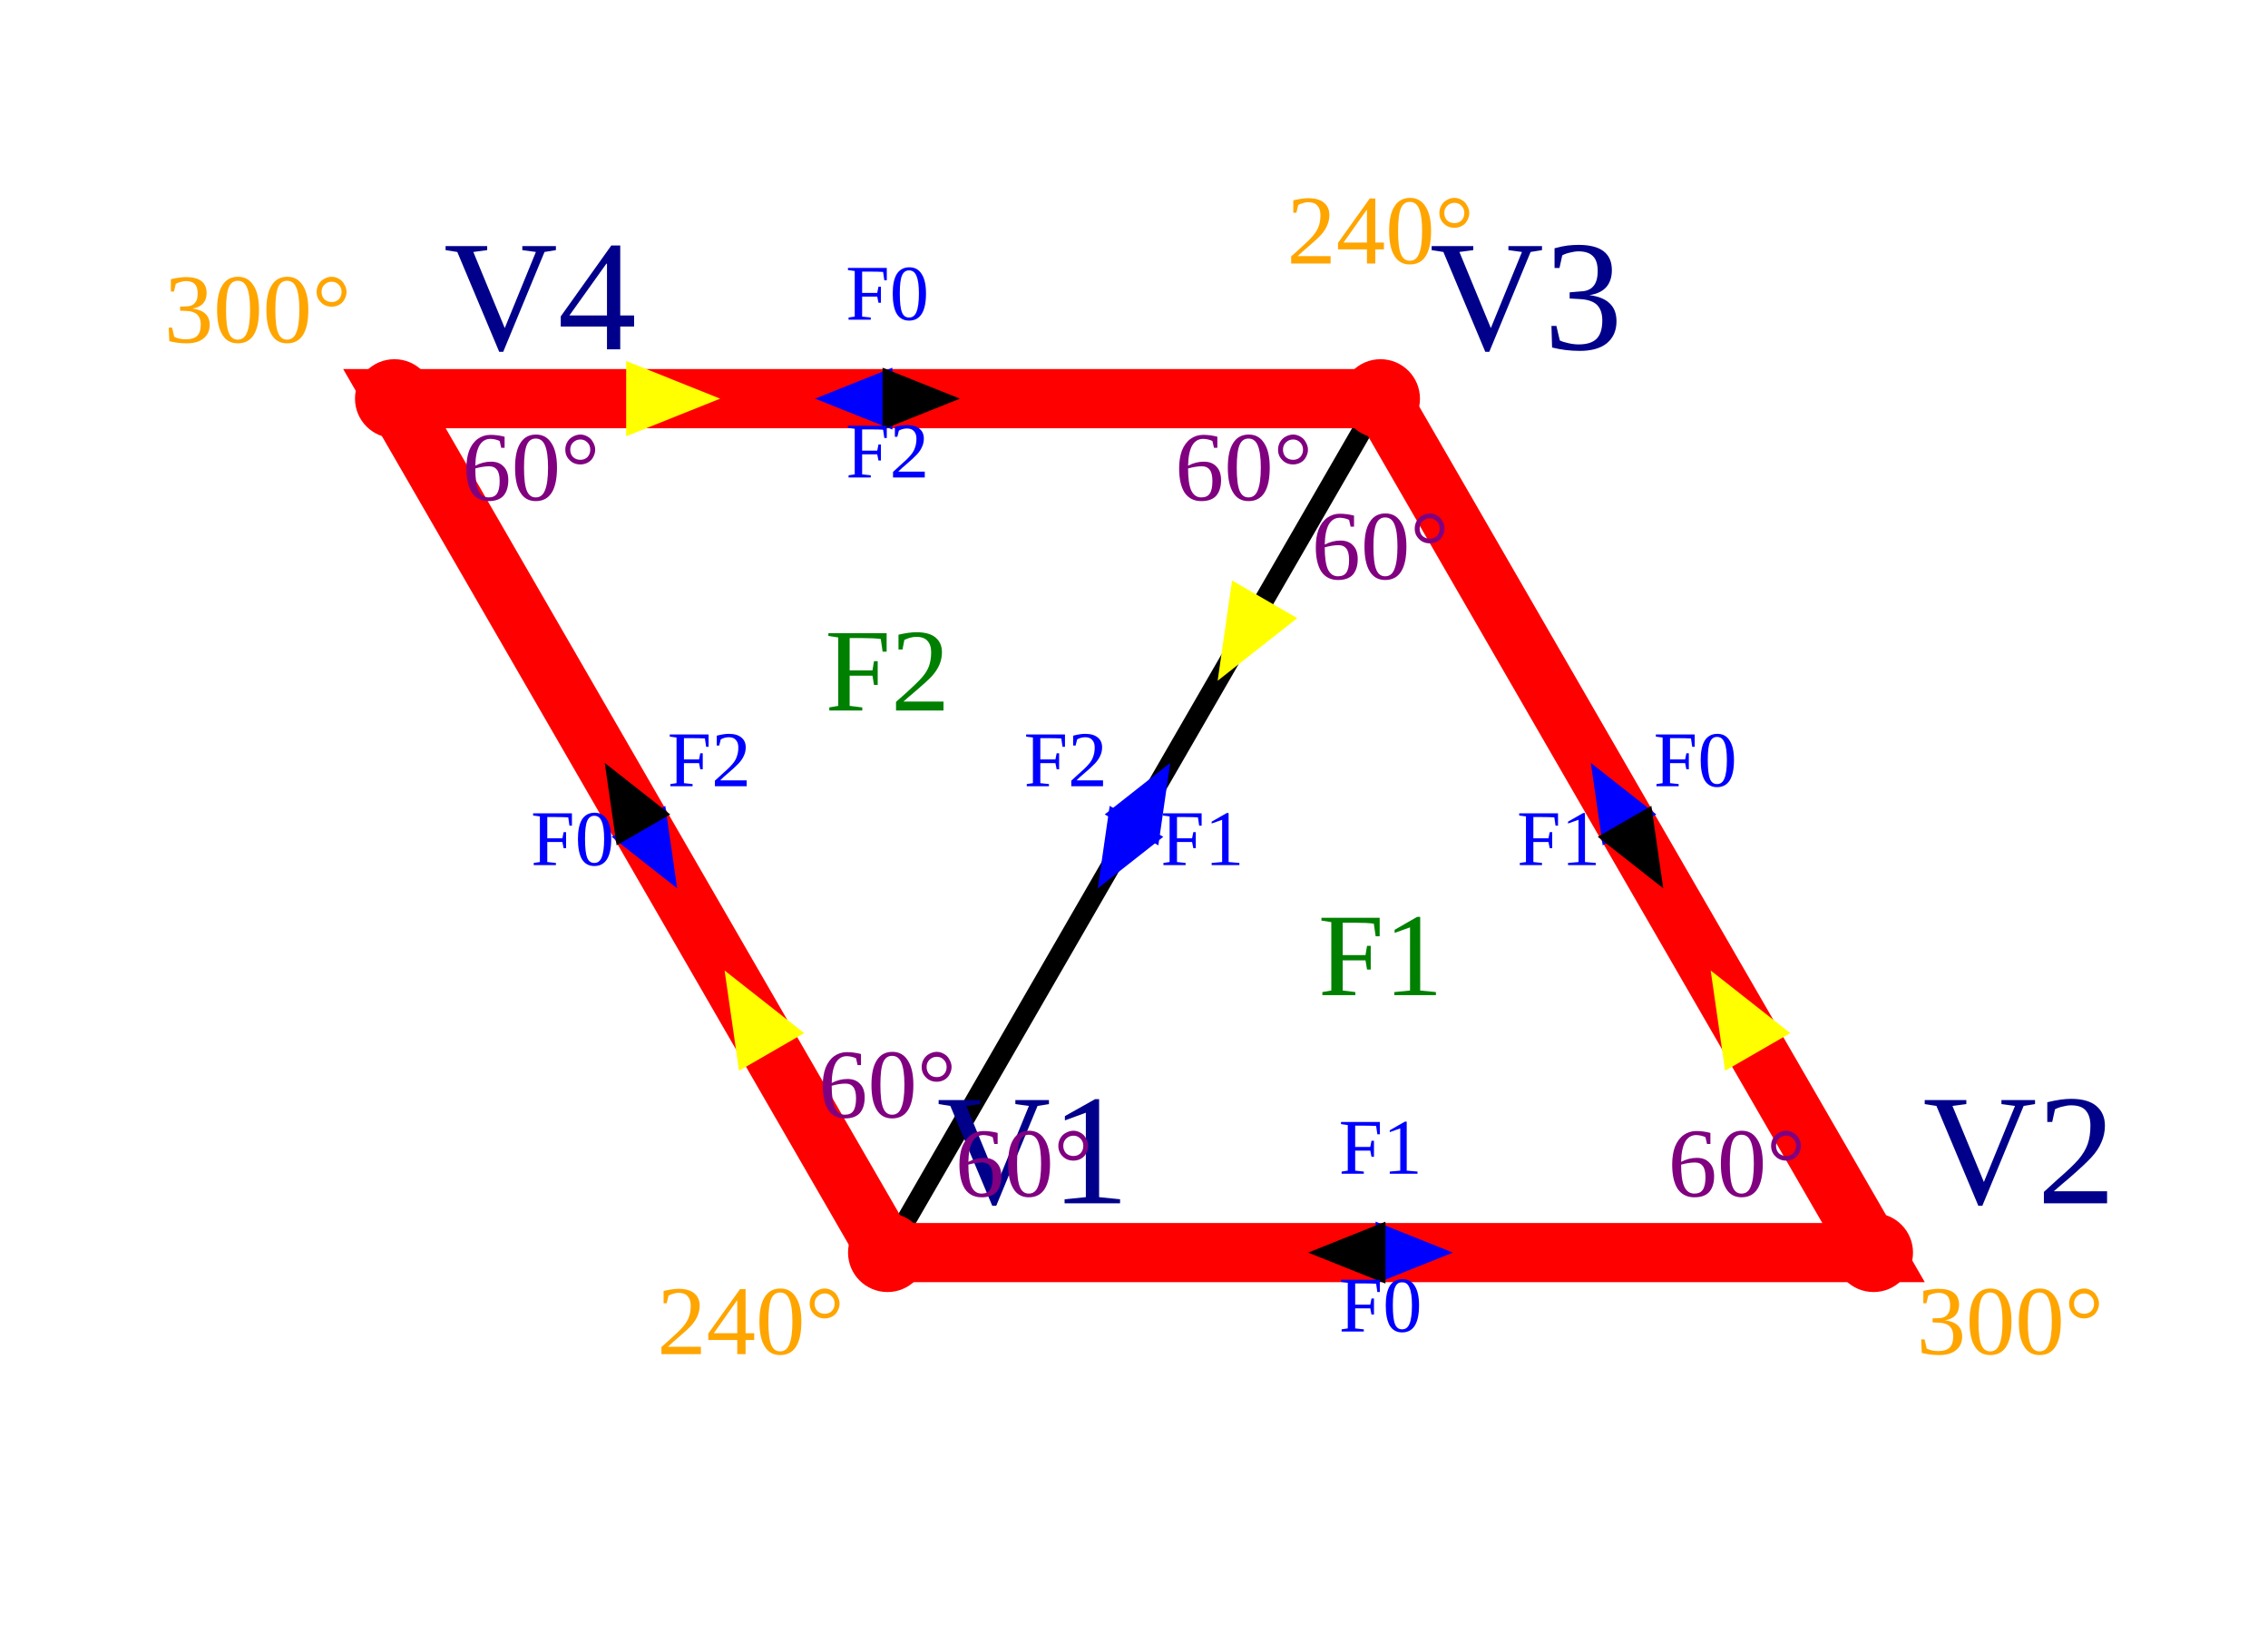
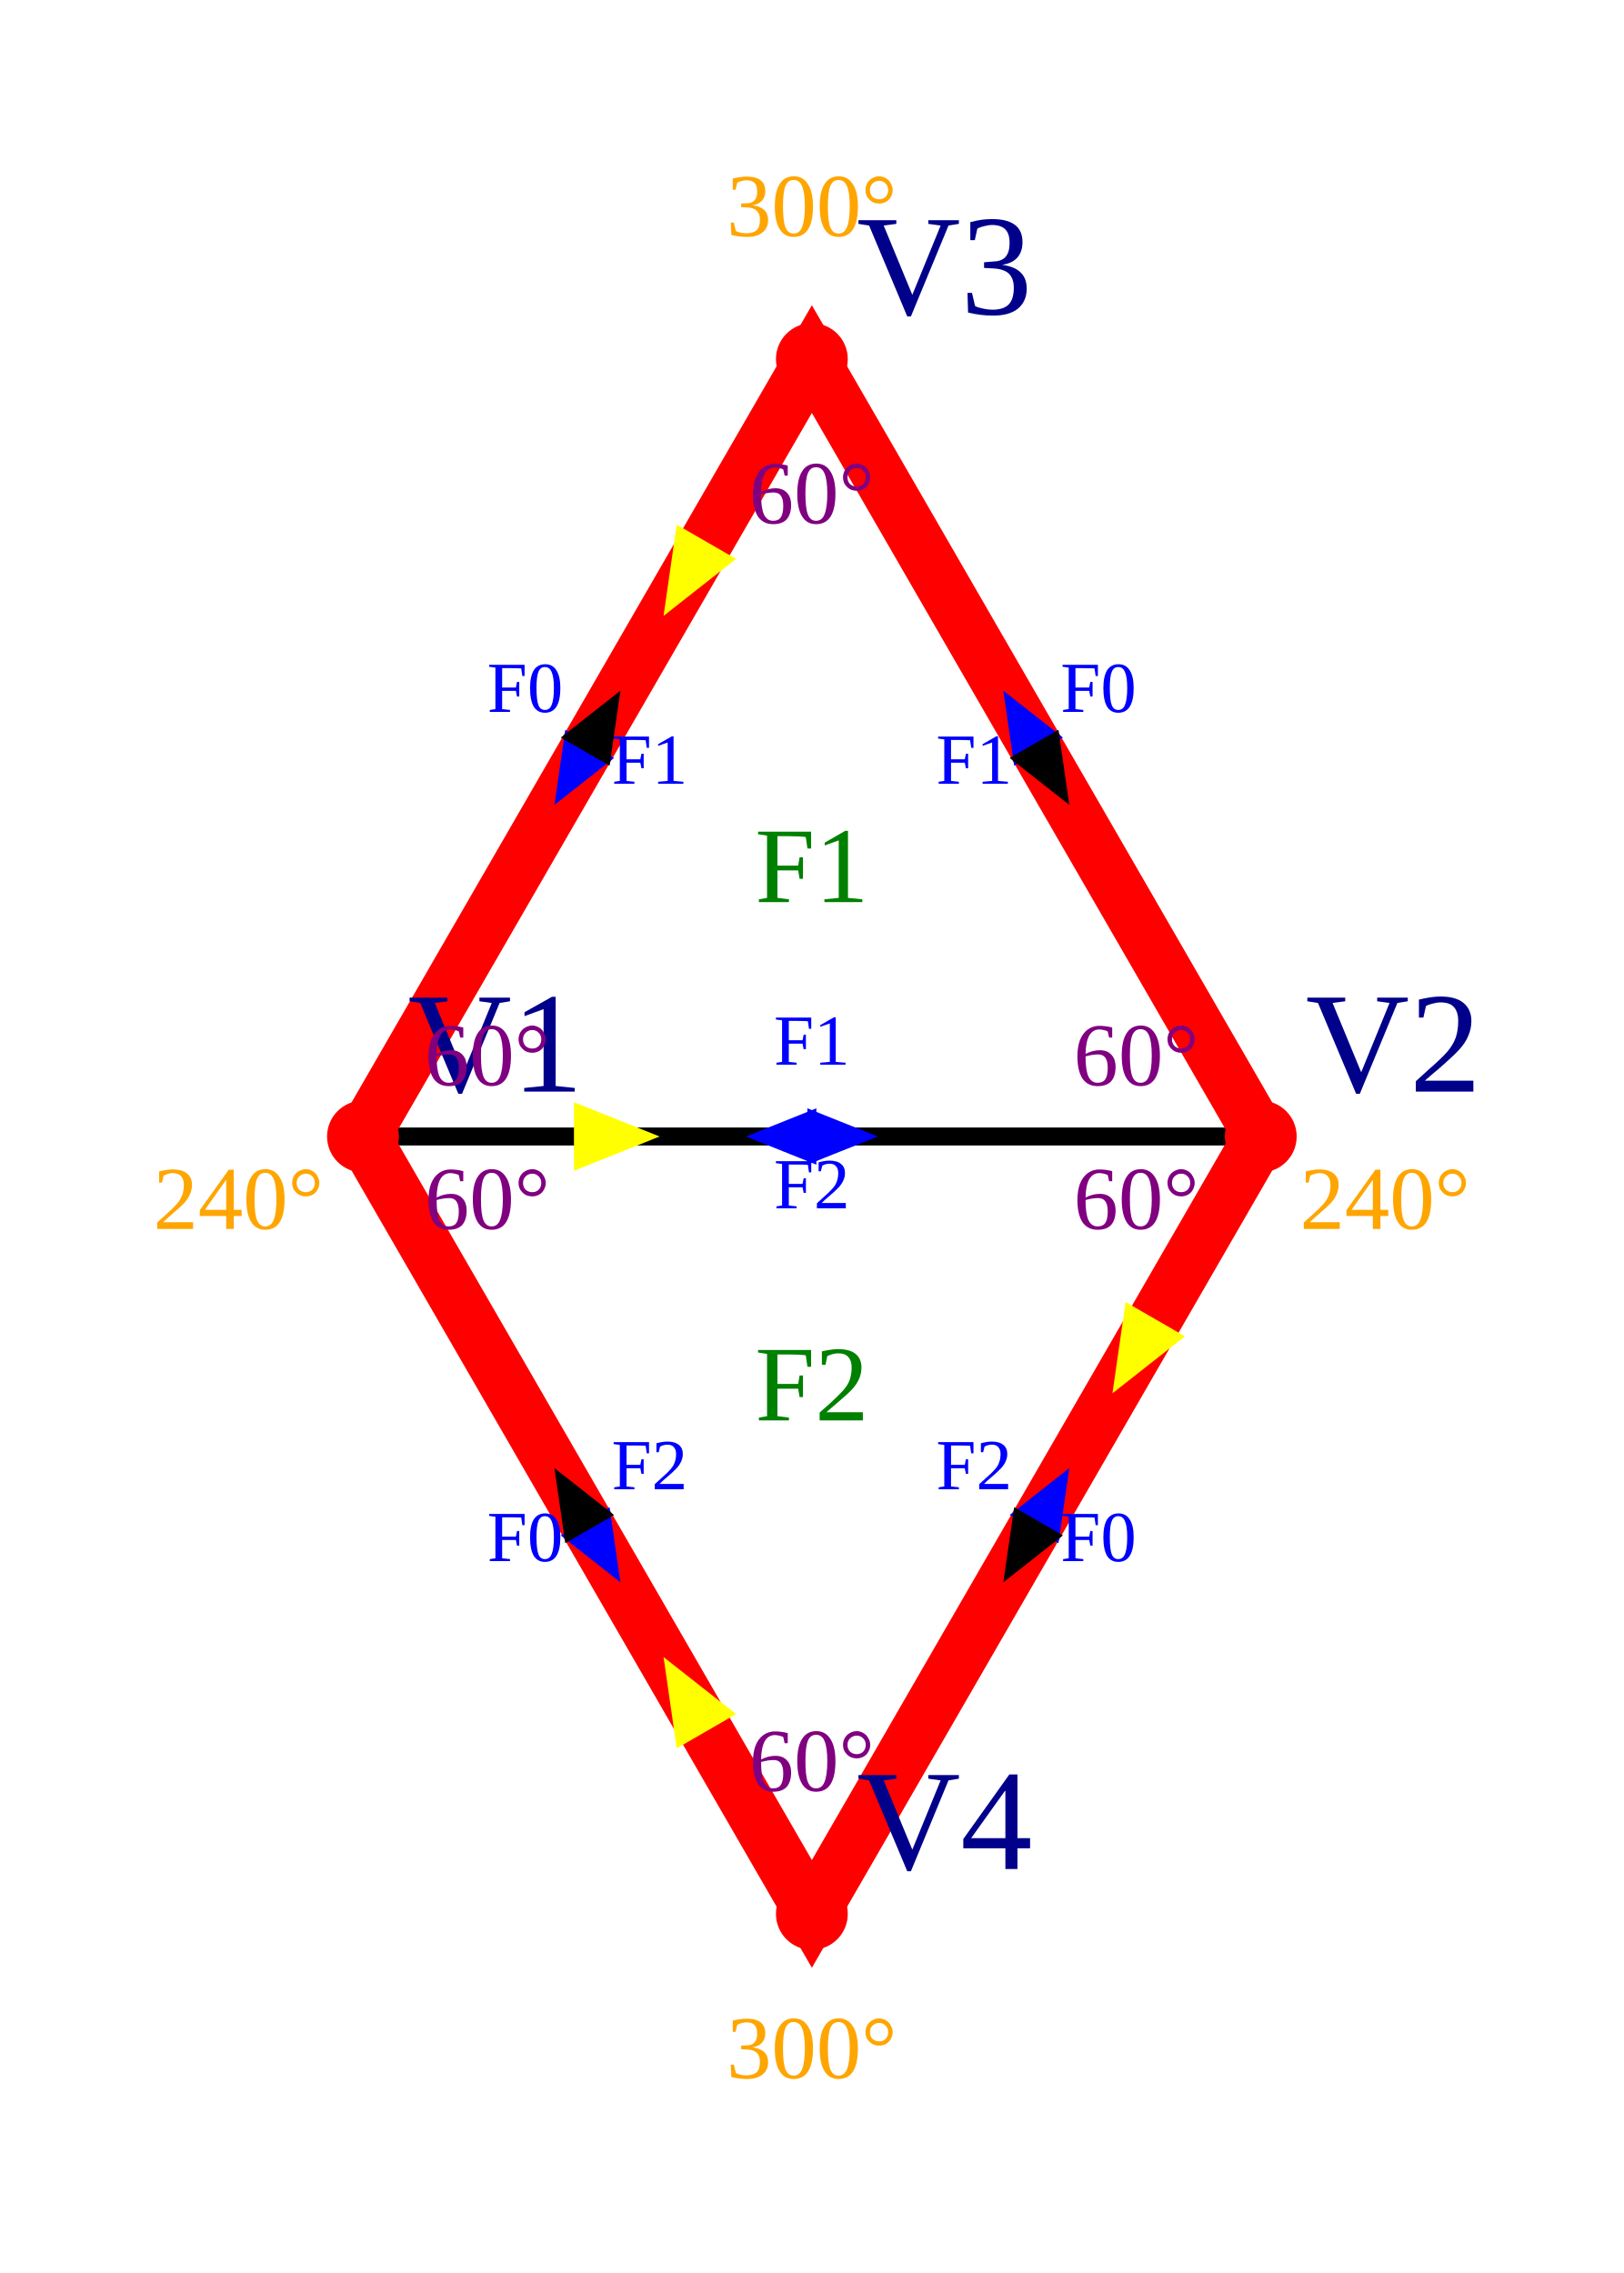
- <svg xmlns="http://www.w3.org/2000/svg" width="114" height="83" viewBox="-45 -63.301 115 83.301">
+ <svg xmlns="http://www.w3.org/2000/svg" width="90" height="126" viewBox="-20 -63.301 90 126.603">
  <g>
    <g stroke-width="1.0" stroke="black">
      <line x1="0" y1="0" x2="50" y2="0" />
      <line x1="50" y1="0" x2="25" y2="-43.301" />
      <line x1="25" y1="-43.301" x2="0" y2="0" />
-       <line x1="0" y1="0" x2="-25" y2="-43.301" />
-       <line x1="-25" y1="-43.301" x2="25" y2="-43.301" />
+       <line x1="50" y1="0" x2="25" y2="43.301" />
+       <line x1="25" y1="43.301" x2="0" y2="0" />
    </g>
    <g fill="none" stroke-width="3.0" stroke="red">
-       <polygon points="0,0 -25,-43.301 25,-43.301 50,0" />
+       <polygon points="0,0 25,-43.301 50,0 25,43.301" />
    </g>
    <g stroke-width="0.5" stroke="blue" fill="blue">
      <polygon points="28,0 25,-1.2 25,1.2" />
      <polygon points="36,-24.249 36.461,-21.051 38.539,-22.251" />
      <polygon points="11,-19.053 13.539,-21.051 11.461,-22.251" />
-       <polygon points="14,-24.249 11.461,-22.251 13.539,-21.051" />
-       <polygon points="-3,-43.301 0,-42.101 0,-44.501" />
-       <polygon points="-11,-19.053 -11.461,-22.251 -13.539,-21.051" />
+       <polygon points="22,-0 25,1.2 25,-1.2" />
+       <polygon points="14,24.249 13.539,21.051 11.461,22.251" />
+       <polygon points="39,19.053 36.461,21.051 38.539,22.251" />
    </g>
    <g stroke-width="0.5" stroke="black" fill="black">
-       <polygon points="-14,-24.249 -13.539,-21.051 -11.461,-22.251" />
-       <polygon points="3,-43.301 0,-44.501 0,-42.101" />
+       <polygon points="14,-24.249 11.461,-22.251 13.539,-21.051" />
      <polygon points="39,-19.053 38.539,-22.251 36.461,-21.051" />
-       <polygon points="22,-0 25,1.2 25,-1.2" />
+       <polygon points="36,24.249 38.539,22.251 36.461,21.051" />
+       <polygon points="11,19.053 11.461,22.251 13.539,21.051" />
    </g>
    <g stroke-width="1.5" stroke="yellow" fill="yellow">
-       <polygon points="-7.25,-12.557 -6.943,-10.425 -5.557,-11.225" />
-       <polygon points="42.75,-12.557 43.057,-10.425 44.443,-11.225" />
+       <polygon points="14.5,0 12.5,-0.8 12.5,0.8" />
+       <polygon points="42.75,12.557 44.443,11.225 43.057,10.425" />
      <polygon points="17.75,-30.744 19.443,-32.076 18.057,-32.876" />
-       <polygon points="-10.5,-43.301 -12.5,-44.101 -12.5,-42.501" />
+       <polygon points="17.75,30.744 18.057,32.876 19.443,32.076" />
    </g>
    <g fill="blue" alignment-baseline="middle" text-anchor="middle" font-size="4">
      <text x="25" y="-4">F1</text>
      <text x="34.036" y="-19.651">F1</text>
      <text x="15.964" y="-19.651">F1</text>
-       <text x="9.036" y="-23.651">F2</text>
-       <text x="25" y="4">F0</text>
+       <text x="9.036" y="-23.651">F0</text>
+       <text x="25" y="4">F2</text>
      <text x="40.964" y="-23.651">F0</text>
-       <text x="-15.964" y="-19.651">F0</text>
-       <text x="0" y="-47.301">F0</text>
-       <text x="-9.036" y="-23.651">F2</text>
-       <text x="0" y="-39.301">F2</text>
+       <text x="40.964" y="23.651">F0</text>
+       <text x="9.036" y="23.651">F0</text>
+       <text x="34.036" y="19.651">F2</text>
+       <text x="15.964" y="19.651">F2</text>
    </g>
    <g fill="red">
      <circle cx="0" cy="0" r="2.0" />
      <circle cx="50" cy="0" r="2.0" />
      <circle cx="25" cy="-43.301" r="2.0" />
-       <circle cx="-25" cy="-43.301" r="2.0" />
+       <circle cx="25" cy="43.301" r="2.0" />
    </g>
    <g fill="darkblue" font-size="8">
      <text x="2.5" y="-2.5">V1</text>
      <text x="52.5" y="-2.5">V2</text>
      <text x="27.5" y="-45.801">V3</text>
-       <text x="-22.5" y="-45.801">V4</text>
+       <text x="27.5" y="40.801">V4</text>
    </g>
    <g dominant-baseline="middle" text-anchor="middle" fill="green" font-size="6">
      <text x="25" y="-14.434">F1</text>
-       <text x="0" y="-28.868">F2</text>
+       <text x="25" y="14.434">F2</text>
    </g>
    <g dominant-baseline="middle" text-anchor="middle" fill="purple" font-size="5">
      <text x="6.928" y="-4">60°</text>
      <text x="43.072" y="-4">60°</text>
      <text x="25" y="-35.301">60°</text>
-       <text x="0" y="-8">60°</text>
-       <text x="18.072" y="-39.301">60°</text>
-       <text x="-18.072" y="-39.301">60°</text>
+       <text x="43.072" y="4">60°</text>
+       <text x="6.928" y="4">60°</text>
+       <text x="25" y="35.301">60°</text>
    </g>
    <g dominant-baseline="middle" text-anchor="middle" fill="orange" font-size="5">
      <text x="-6.928" y="4">240°</text>
-       <text x="-31.928" y="-47.301">300°</text>
-       <text x="25" y="-51.301">240°</text>
-       <text x="56.928" y="4">300°</text>
+       <text x="25" y="-51.301">300°</text>
+       <text x="56.928" y="4">240°</text>
+       <text x="25" y="51.301">300°</text>
    </g>
  </g>
</svg>
